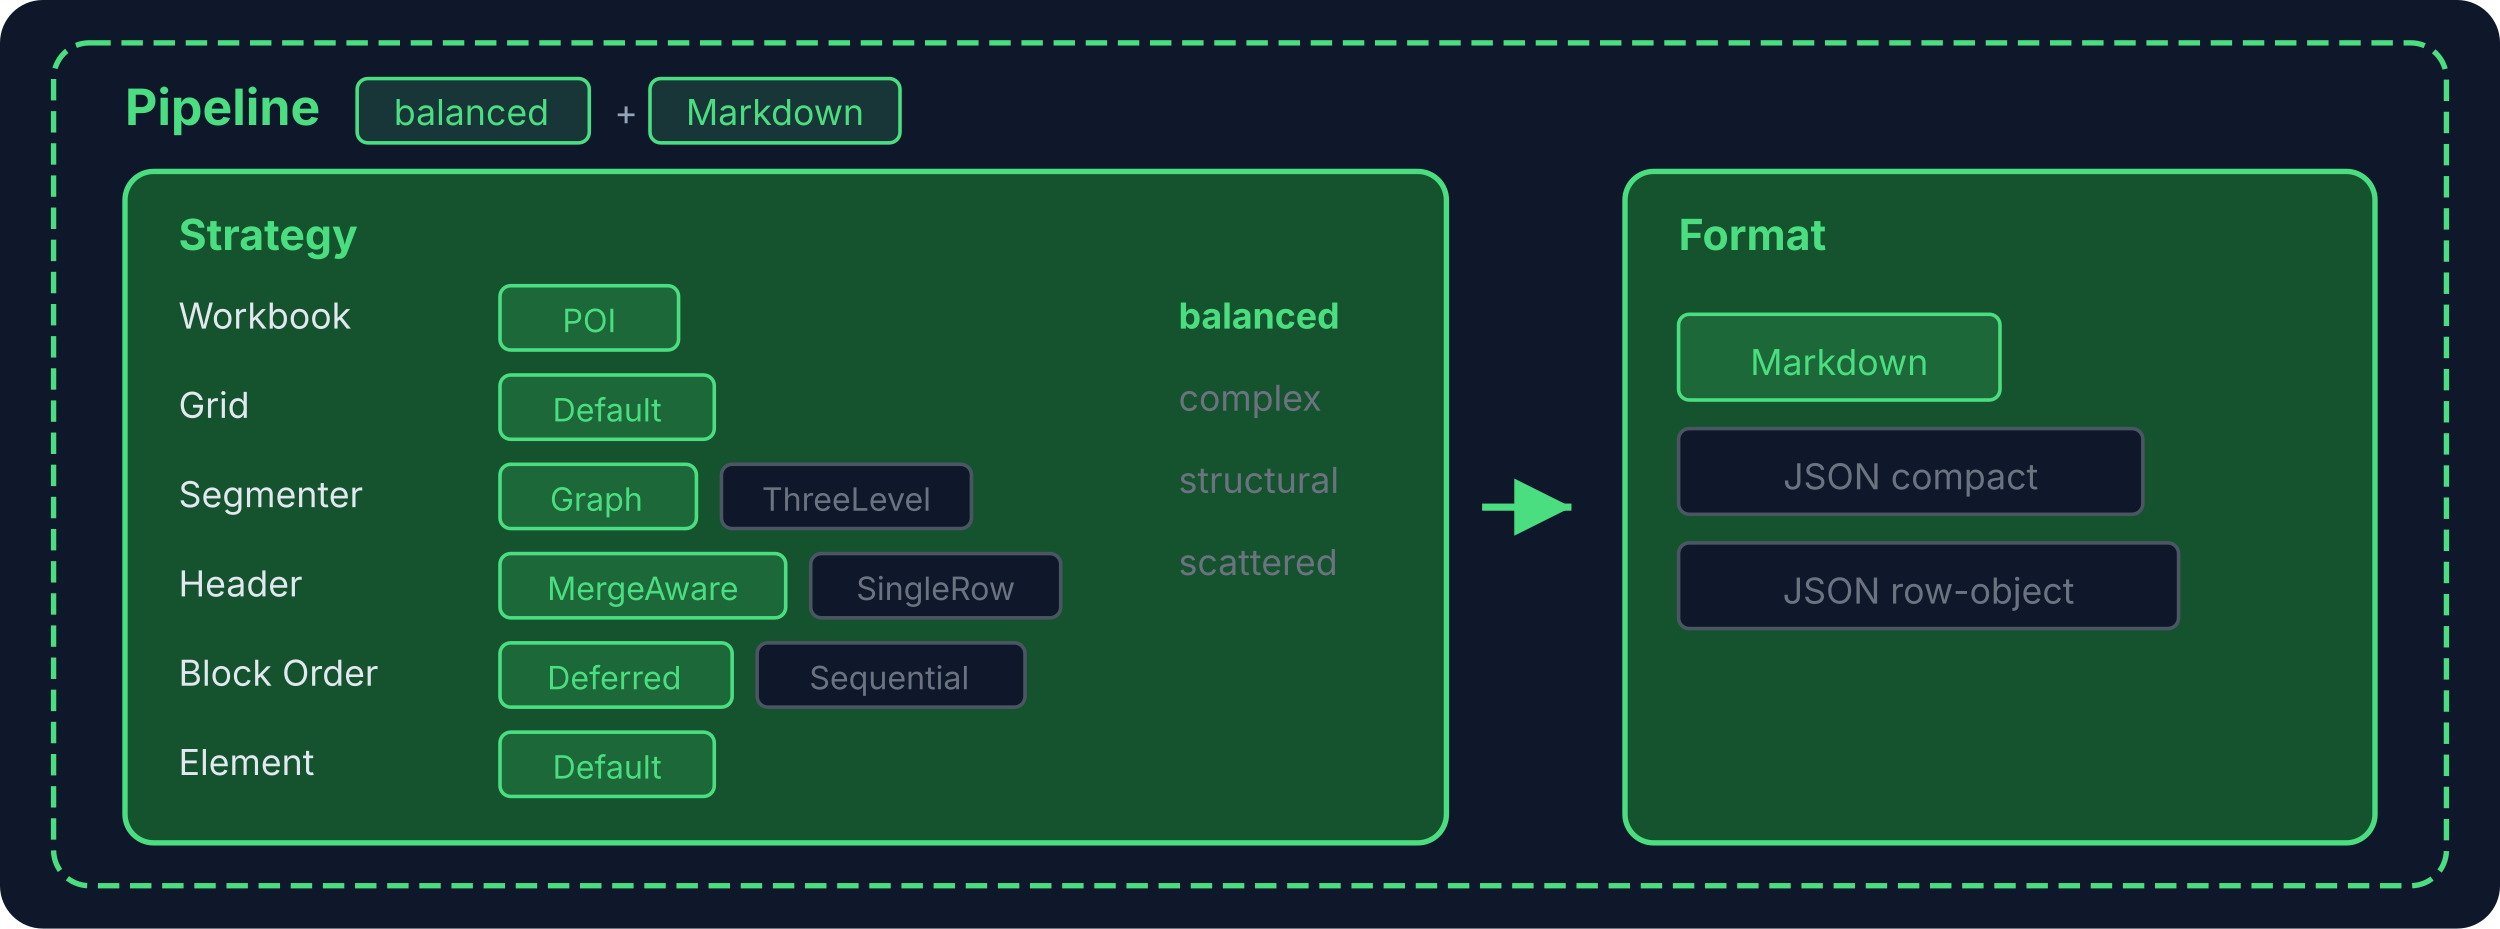
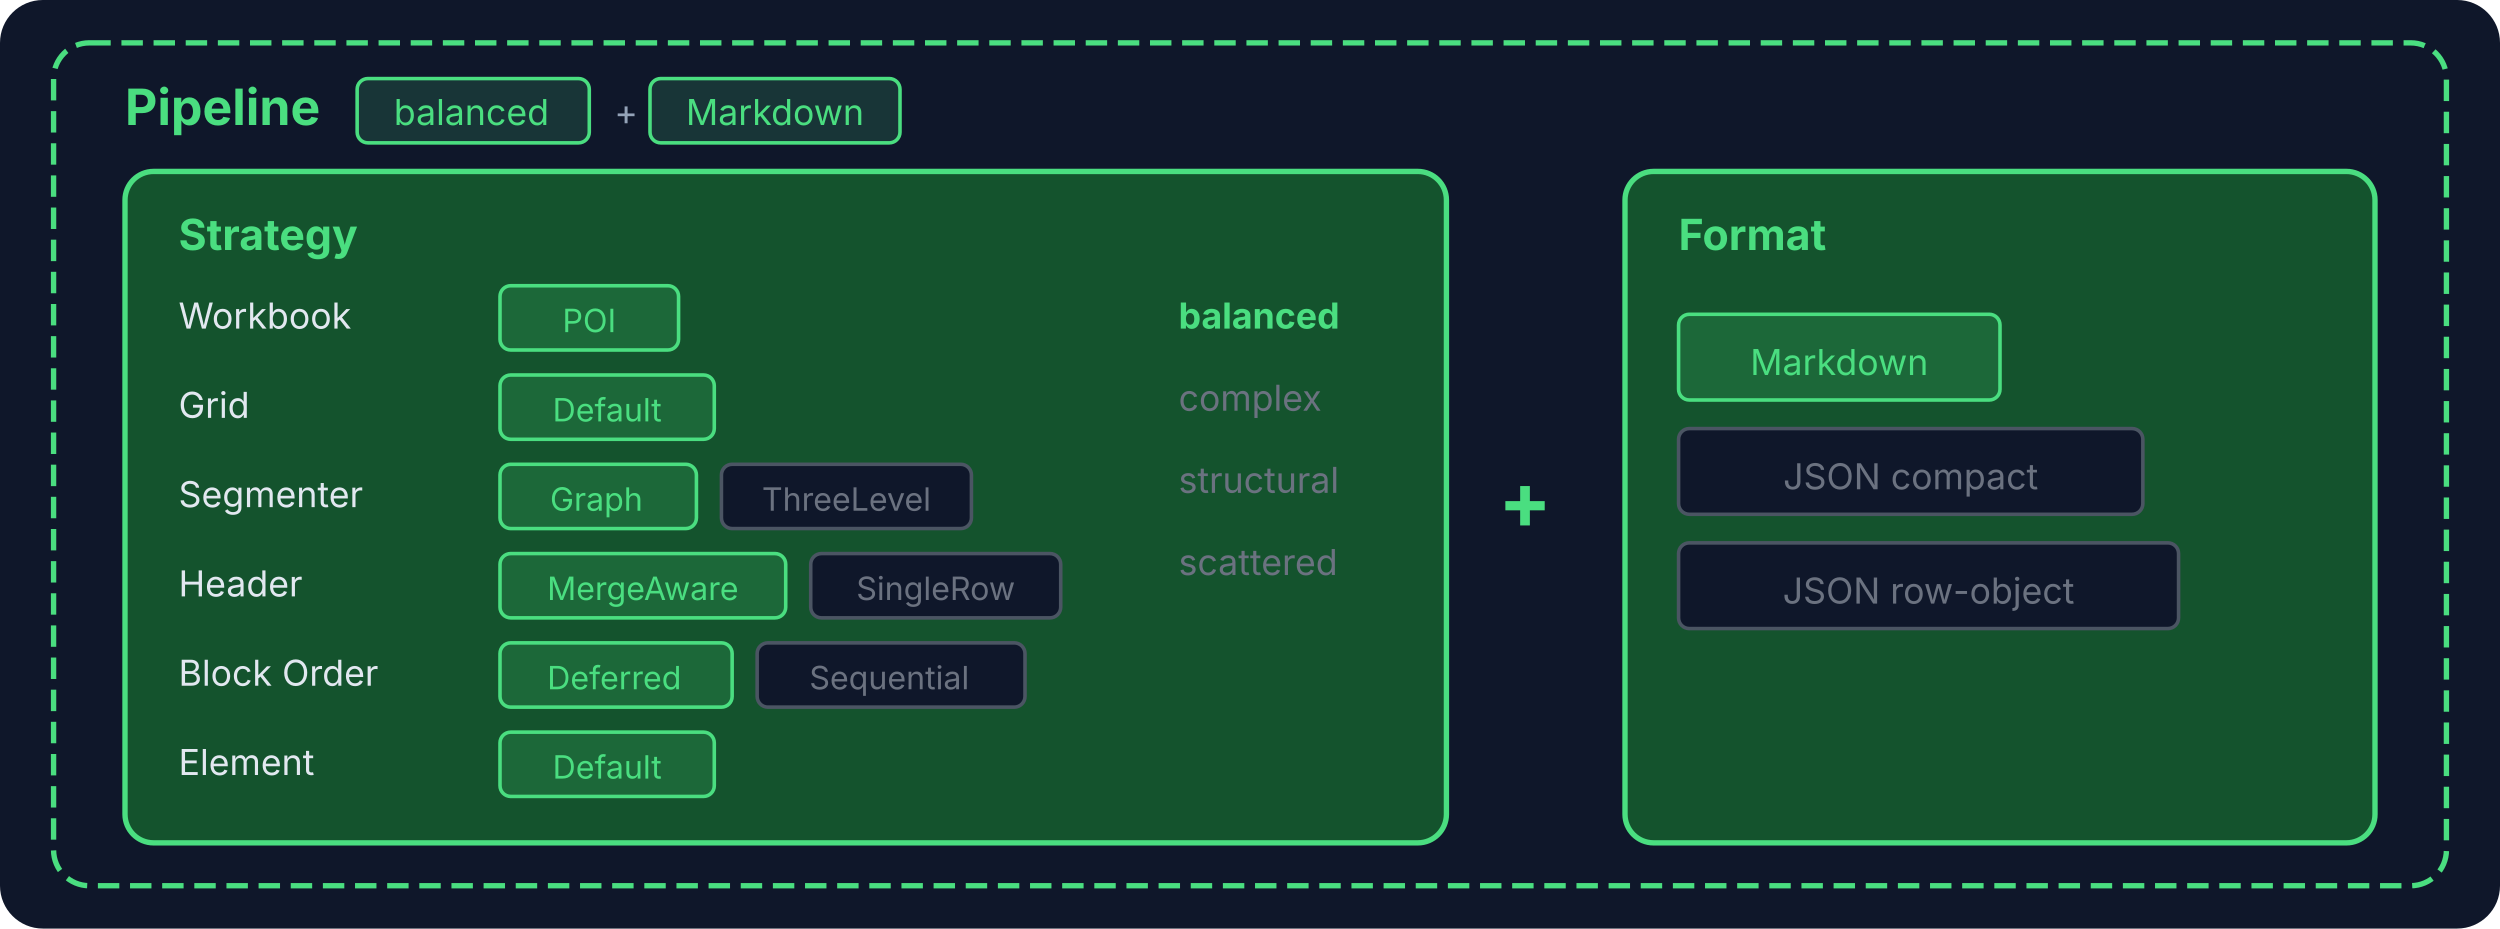
<svg xmlns="http://www.w3.org/2000/svg" viewBox="0 0 700 260" font-family="system-ui, -apple-system, sans-serif">
-   <defs>
-     <marker id="arr" viewBox="0 0 10 10" refX="10" refY="5" markerWidth="8" markerHeight="8" orient="auto">
-       <path d="M 0 0 L 10 5 L 0 10 z" fill="#4ade80" />
-     </marker>
-   </defs>
  <rect width="700" height="260" rx="12" fill="#0f172a" />
  <rect x="15" y="12" width="670" height="236" rx="10" fill="none" stroke="#4ade80" stroke-width="1.5" stroke-dasharray="6,3" />
  <text x="35" y="35" fill="#4ade80" font-size="14" font-weight="bold">Pipeline</text>
  <rect x="100" y="22" width="65" height="18" rx="3" fill="#4ade80" fill-opacity="0.15" stroke="#4ade80" stroke-width="1" />
  <text x="132" y="35" text-anchor="middle" fill="#4ade80" font-size="10">balanced</text>
  <text x="172" y="35" fill="#94a3b8" font-size="10">+</text>
  <rect x="182" y="22" width="70" height="18" rx="3" fill="#4ade80" fill-opacity="0.15" stroke="#4ade80" stroke-width="1" />
  <text x="217" y="35" text-anchor="middle" fill="#4ade80" font-size="10">Markdown</text>
  <rect x="35" y="48" width="370" height="188" rx="8" fill="#14532d" stroke="#4ade80" stroke-width="1.5" />
  <text x="50" y="70" fill="#4ade80" font-size="12" font-weight="bold">Strategy</text>
  <text x="50" y="92" fill="#e2e8f0" font-size="10">Workbook</text>
  <rect x="140" y="80" width="50" height="18" rx="3" fill="#4ade80" fill-opacity="0.15" stroke="#4ade80" stroke-width="1" />
  <text x="165" y="93" text-anchor="middle" fill="#4ade80" font-size="9">POI</text>
  <text x="50" y="117" fill="#e2e8f0" font-size="10">Grid</text>
  <rect x="140" y="105" width="60" height="18" rx="3" fill="#4ade80" fill-opacity="0.15" stroke="#4ade80" stroke-width="1" />
  <text x="170" y="118" text-anchor="middle" fill="#4ade80" font-size="9">Default</text>
  <text x="50" y="142" fill="#e2e8f0" font-size="10">Segmenter</text>
  <rect x="140" y="130" width="55" height="18" rx="3" fill="#4ade80" fill-opacity="0.15" stroke="#4ade80" stroke-width="1" />
  <text x="167" y="143" text-anchor="middle" fill="#4ade80" font-size="9">Graph</text>
  <rect x="202" y="130" width="70" height="18" rx="3" fill="#0f172a" stroke="#4b5563" stroke-width="1" />
  <text x="237" y="143" text-anchor="middle" fill="#6b7280" font-size="9">ThreeLevel</text>
  <text x="50" y="167" fill="#e2e8f0" font-size="10">Header</text>
  <rect x="140" y="155" width="80" height="18" rx="3" fill="#4ade80" fill-opacity="0.15" stroke="#4ade80" stroke-width="1" />
  <text x="180" y="168" text-anchor="middle" fill="#4ade80" font-size="9">MergeAware</text>
  <rect x="227" y="155" width="70" height="18" rx="3" fill="#0f172a" stroke="#4b5563" stroke-width="1" />
  <text x="262" y="168" text-anchor="middle" fill="#6b7280" font-size="9">SingleRow</text>
  <text x="50" y="192" fill="#e2e8f0" font-size="10">Block Order</text>
  <rect x="140" y="180" width="65" height="18" rx="3" fill="#4ade80" fill-opacity="0.15" stroke="#4ade80" stroke-width="1" />
  <text x="172" y="193" text-anchor="middle" fill="#4ade80" font-size="9">Deferred</text>
  <rect x="212" y="180" width="75" height="18" rx="3" fill="#0f172a" stroke="#4b5563" stroke-width="1" />
  <text x="249" y="193" text-anchor="middle" fill="#6b7280" font-size="9">Sequential</text>
  <text x="50" y="217" fill="#e2e8f0" font-size="10">Element</text>
  <rect x="140" y="205" width="60" height="18" rx="3" fill="#4ade80" fill-opacity="0.15" stroke="#4ade80" stroke-width="1" />
  <text x="170" y="218" text-anchor="middle" fill="#4ade80" font-size="9">Default</text>
  <text x="330" y="92" fill="#4ade80" font-size="10" font-weight="bold">balanced</text>
  <text x="330" y="115" fill="#6b7280" font-size="10">complex</text>
  <text x="330" y="138" fill="#6b7280" font-size="10">structural</text>
  <text x="330" y="161" fill="#6b7280" font-size="10">scattered</text>
-   <line x1="415" y1="142" x2="440" y2="142" stroke="#4ade80" stroke-width="2" marker-end="url(#arr)" />
+   <text x="427" y="148" text-anchor="middle" fill="#4ade80" font-size="22" font-weight="bold">+</text>
  <rect x="455" y="48" width="210" height="188" rx="8" fill="#14532d" stroke="#4ade80" stroke-width="1.5" />
  <text x="470" y="70" fill="#4ade80" font-size="12" font-weight="bold">Format</text>
  <rect x="470" y="88" width="90" height="24" rx="3" fill="#4ade80" fill-opacity="0.15" stroke="#4ade80" stroke-width="1" />
  <text x="515" y="105" text-anchor="middle" fill="#4ade80" font-size="10">Markdown</text>
  <rect x="470" y="120" width="130" height="24" rx="3" fill="#0f172a" stroke="#4b5563" stroke-width="1" />
  <text x="535" y="137" text-anchor="middle" fill="#6b7280" font-size="10">JSON compact</text>
  <rect x="470" y="152" width="140" height="24" rx="3" fill="#0f172a" stroke="#4b5563" stroke-width="1" />
  <text x="540" y="169" text-anchor="middle" fill="#6b7280" font-size="10">JSON row-object</text>
</svg>
